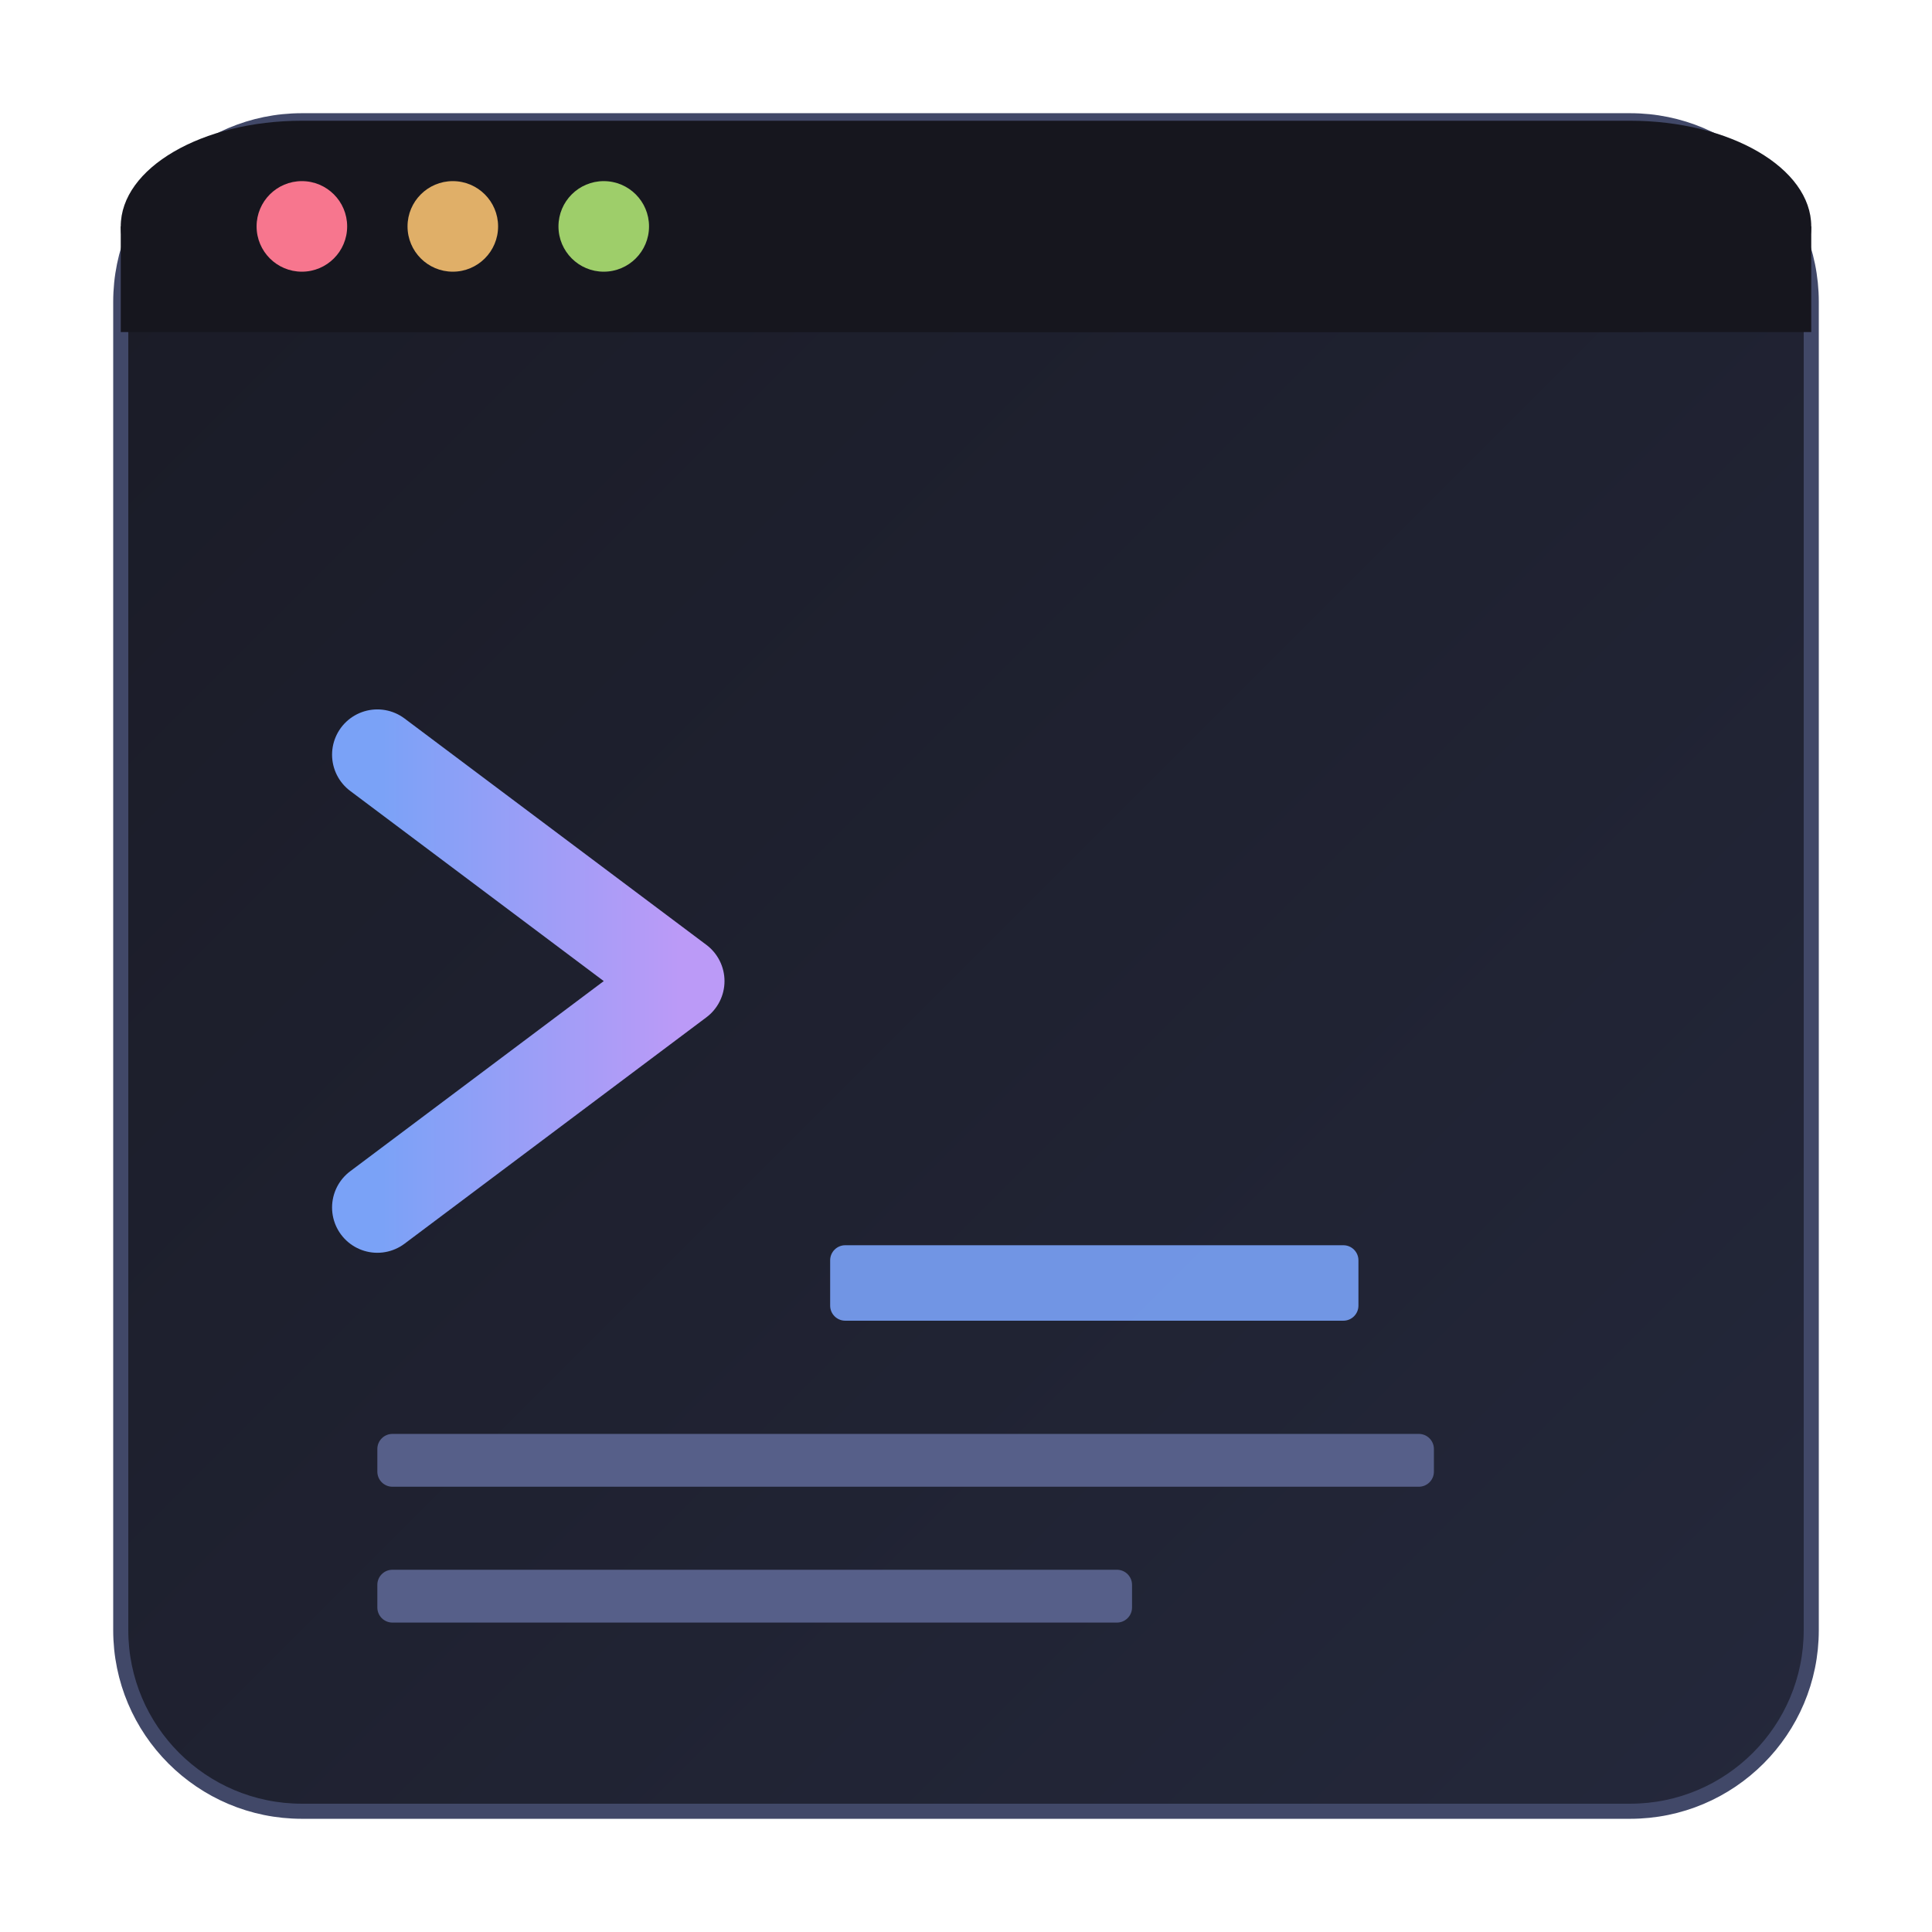
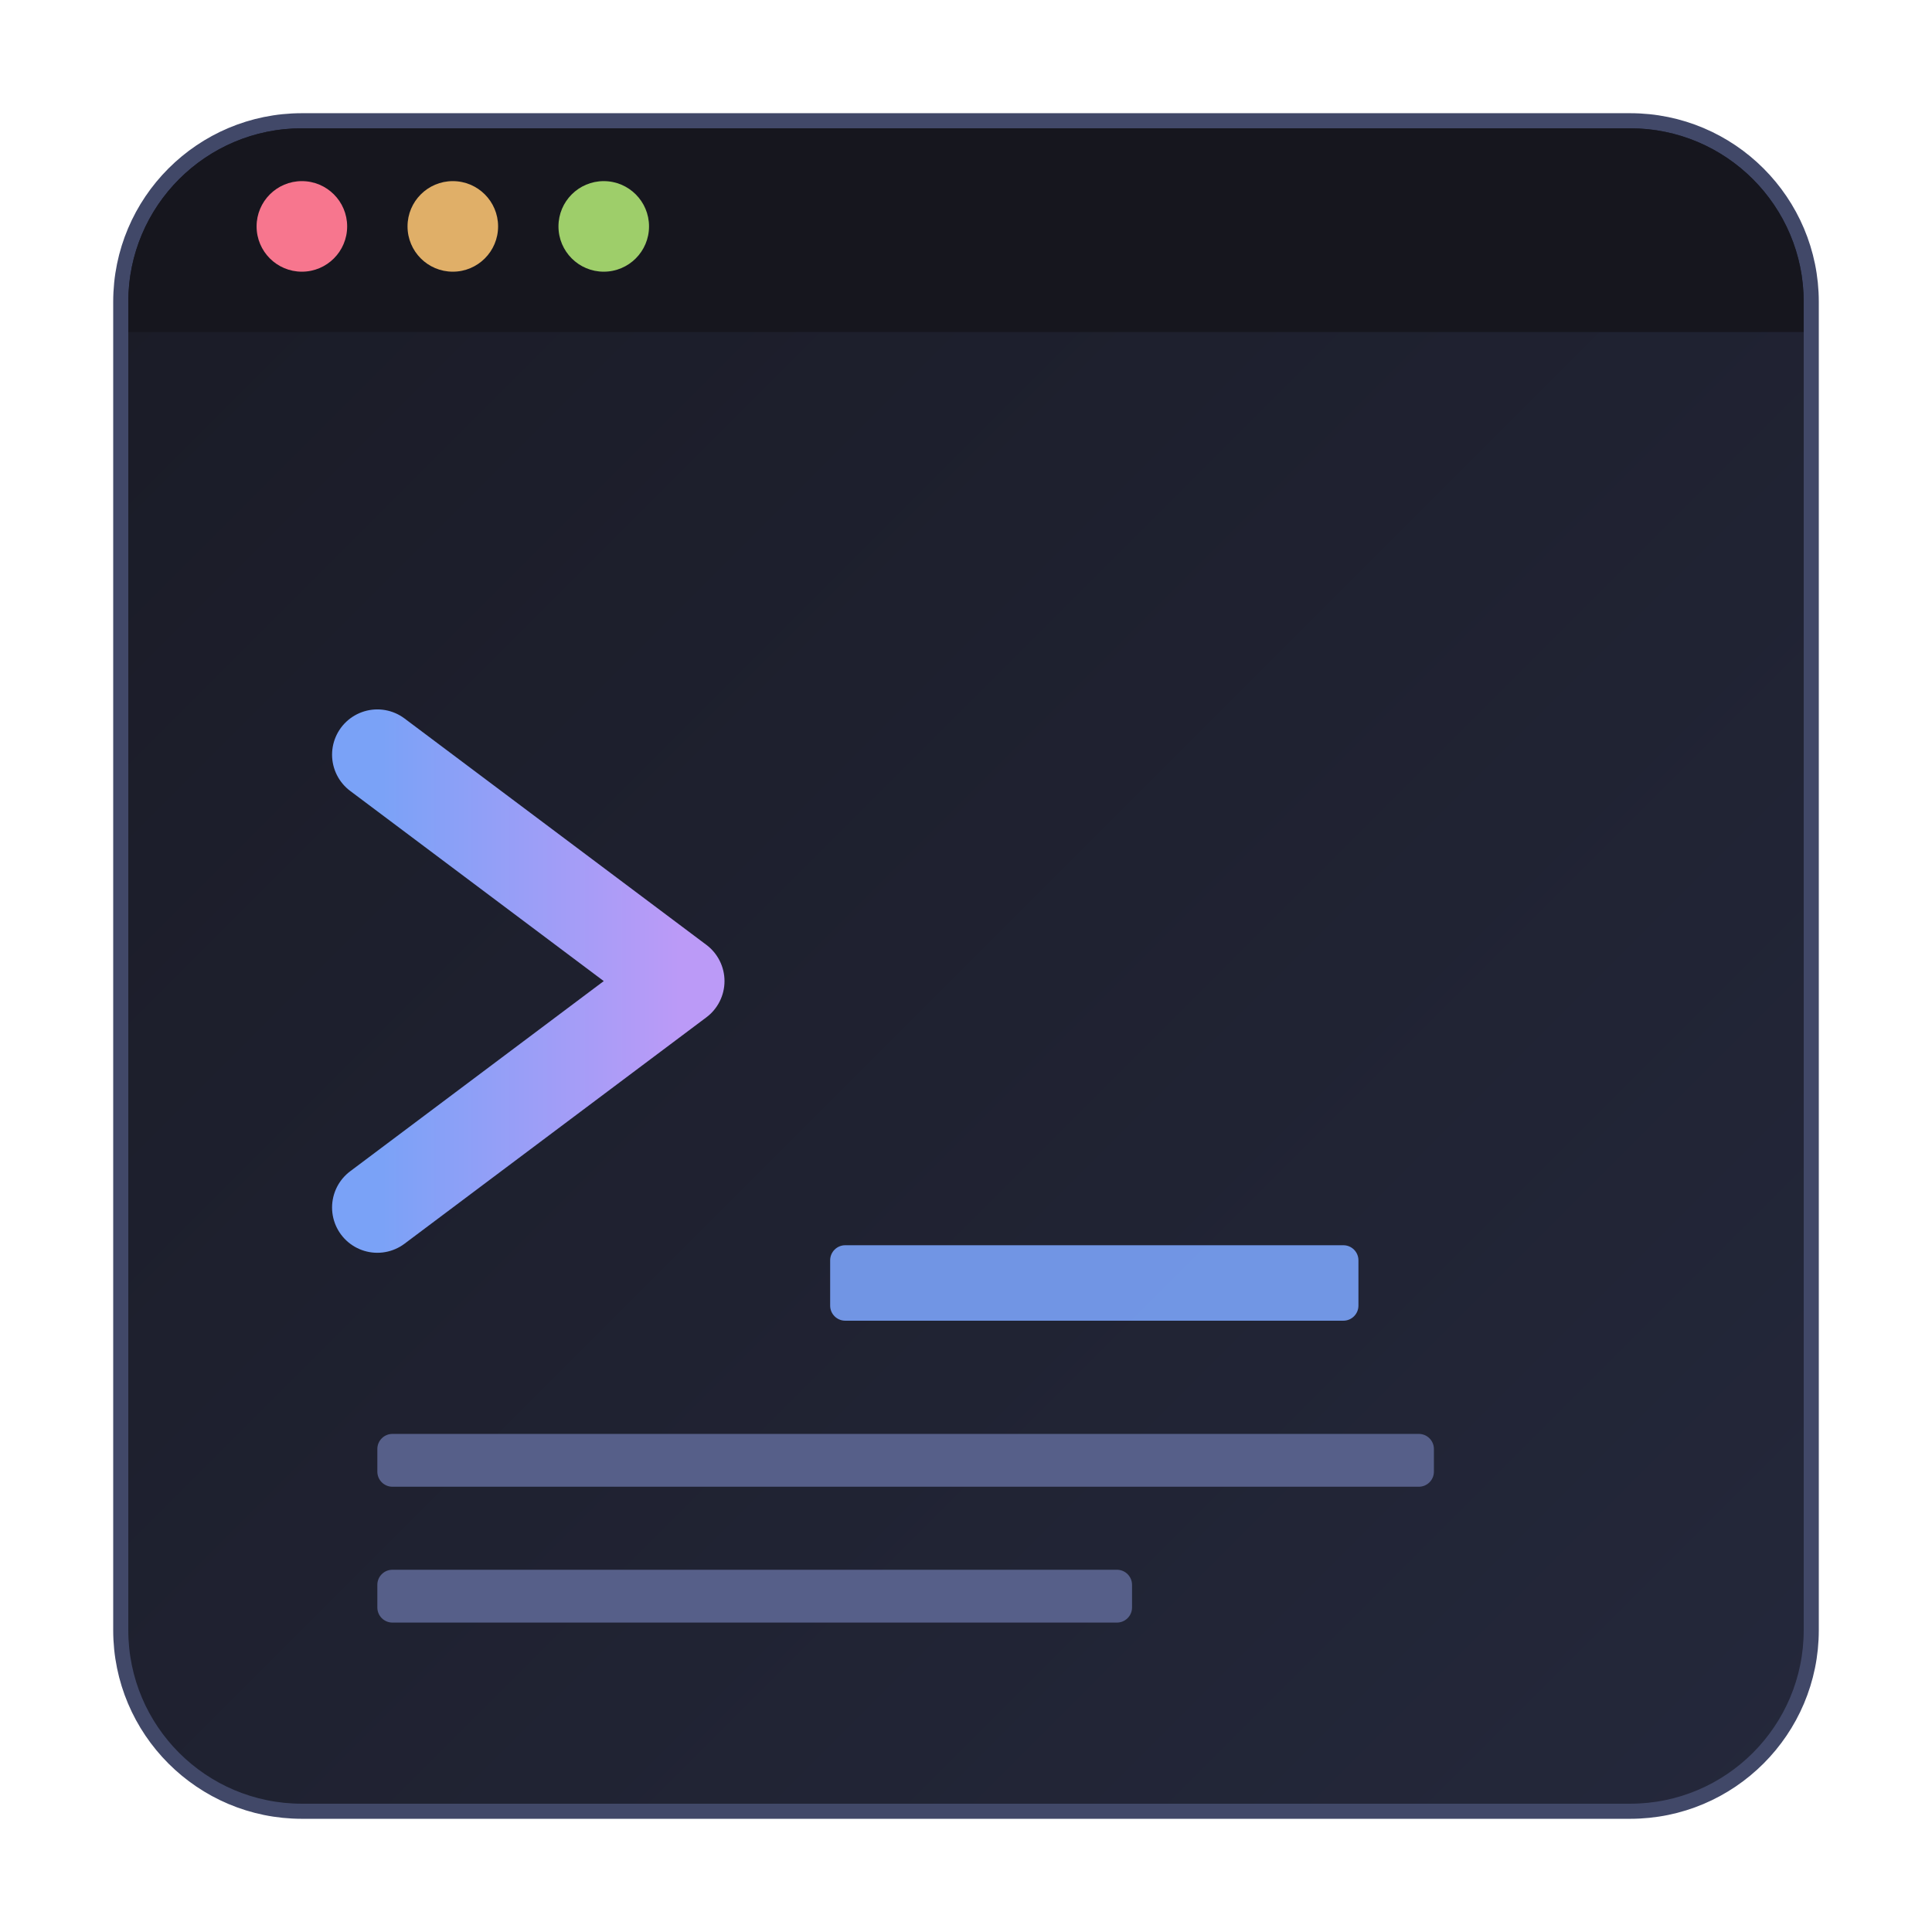
<svg xmlns="http://www.w3.org/2000/svg" width="1024" height="1024" viewBox="0 0 1024 1024">
  <defs>
    <linearGradient id="termBg" x1="0%" y1="0%" x2="100%" y2="100%">
      <stop offset="0%" stop-color="#1a1b26" />
      <stop offset="100%" stop-color="#24283b" />
    </linearGradient>
    <linearGradient id="promptGlow" x1="0%" y1="0%" x2="100%" y2="0%">
      <stop offset="0%" stop-color="#7aa2f7" />
      <stop offset="100%" stop-color="#bb9af7" />
    </linearGradient>
+     <clipPath id="termClip">
+       <rect x="68" y="68" width="888" height="888" rx="92" ry="92" />
+     </clipPath>
  </defs>
  <rect x="64" y="64" width="896" height="896" rx="96" ry="96" fill="url(#termBg)" stroke="#414868" stroke-width="8" />
-   <rect x="64" y="64" width="896" height="112" rx="96" ry="96" fill="#16161e" />
-   <rect x="64" y="120" width="896" height="56" fill="#16161e" />
+   <rect x="64" y="64" width="896" height="112" fill="#16161e" clip-path="url(#termClip)" />
  <circle cx="160" cy="120" r="24" fill="#f7768e" />
  <circle cx="240" cy="120" r="24" fill="#e0af68" />
  <circle cx="320" cy="120" r="24" fill="#9ece6a" />
  <path d="M200 400 L360 520 L200 640" stroke="url(#promptGlow)" stroke-width="48" stroke-linecap="round" stroke-linejoin="round" fill="none" />
  <rect x="440" y="660" width="280" height="40" rx="8" fill="#7aa2f7" opacity="0.9" />
  <rect x="200" y="760" width="560" height="28" rx="8" fill="#565f89" />
  <rect x="200" y="832" width="400" height="28" rx="8" fill="#565f89" />
</svg>
